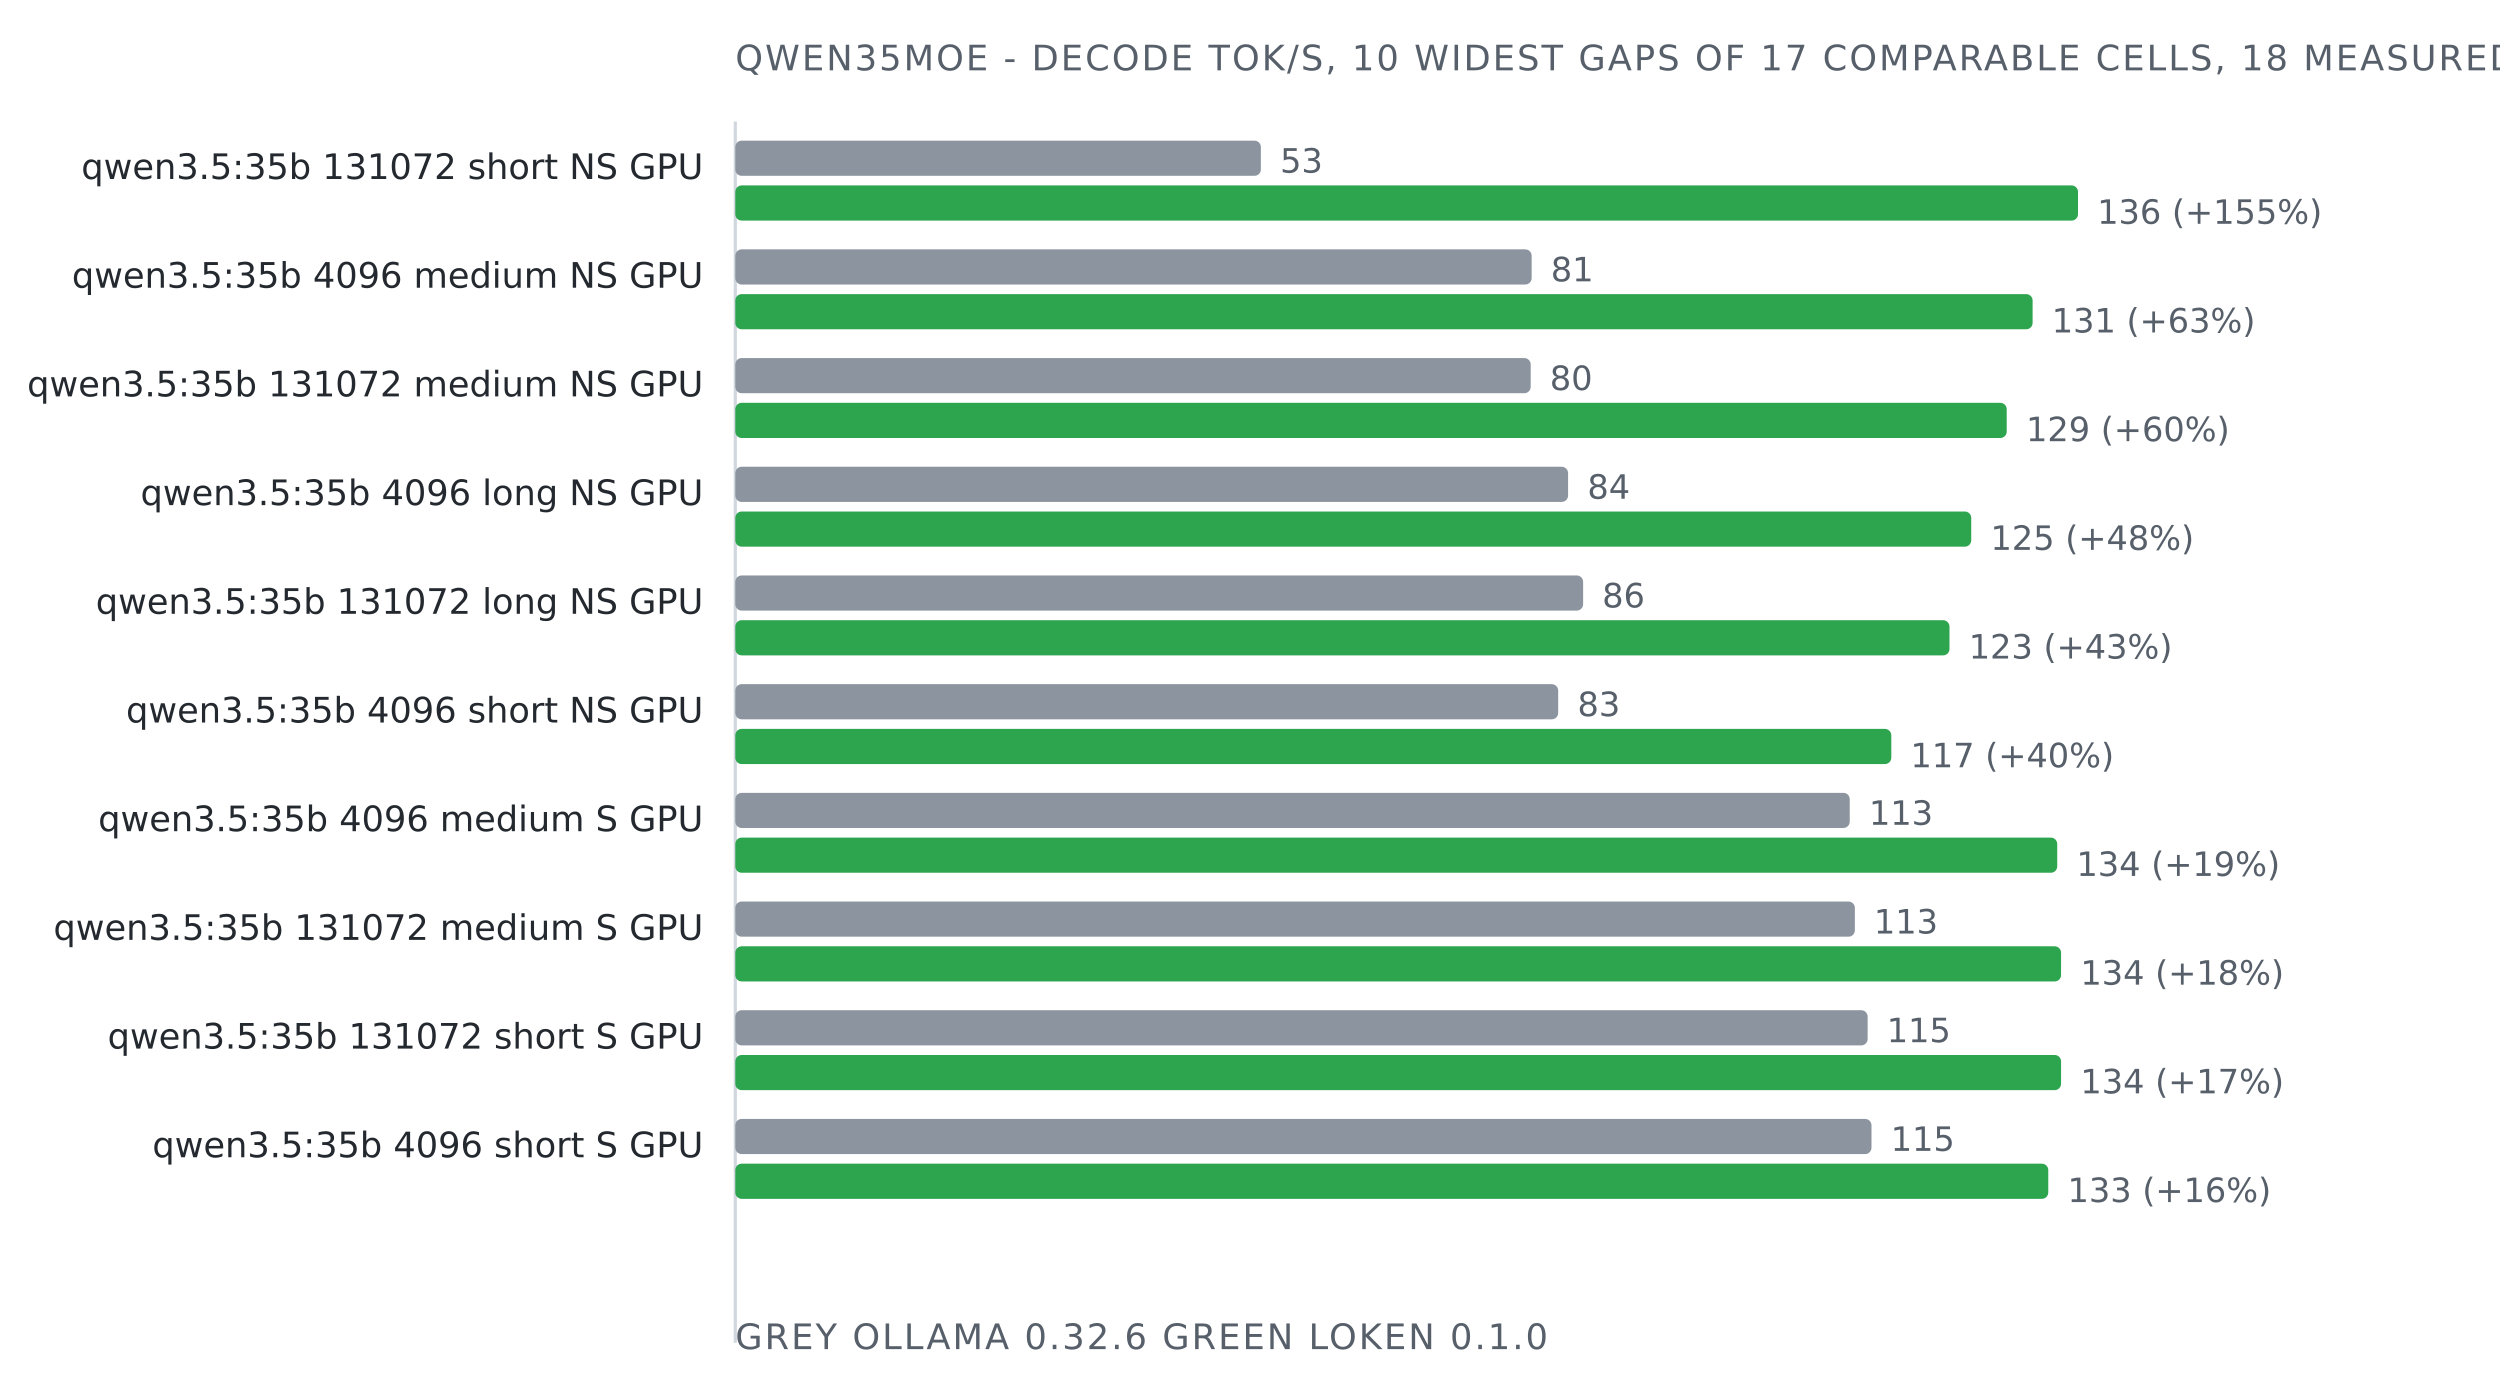
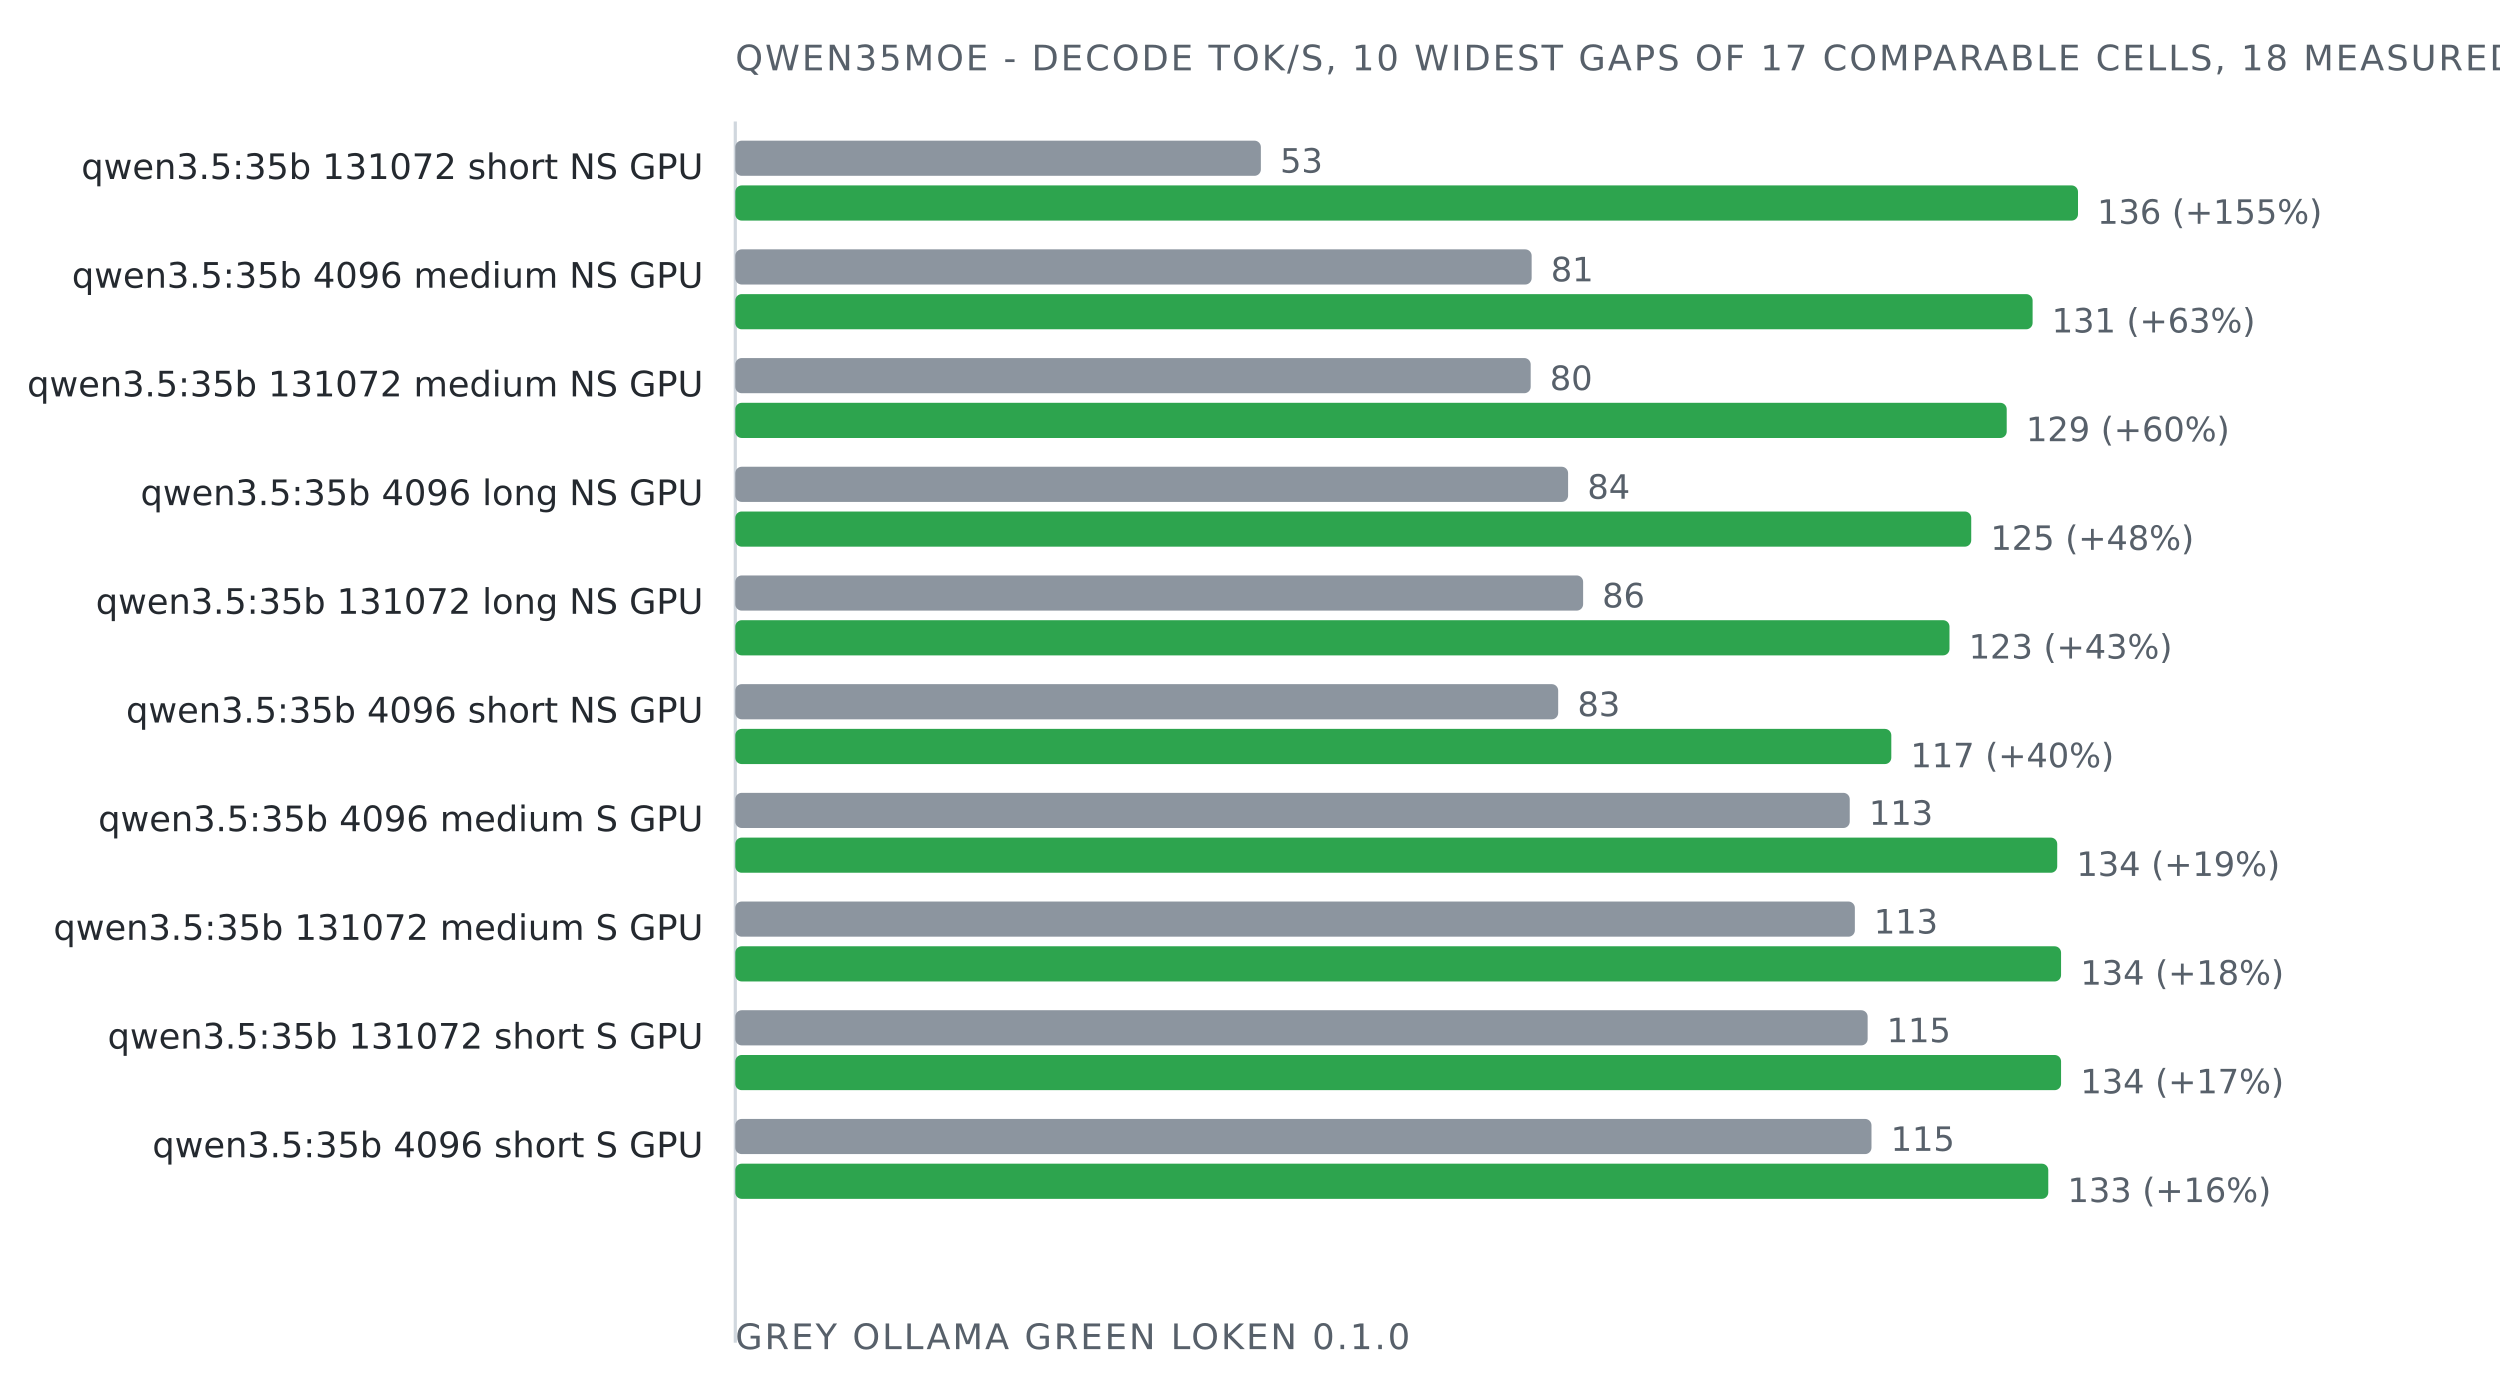
<svg xmlns="http://www.w3.org/2000/svg" width="782" height="436" viewBox="0 0 782 436" font-family="DejaVu Sans, Liberation Sans, Helvetica, Arial, sans-serif">
  <style>.t{fill:#57606a;font-size:10.5px}.m{fill:#24292f;font-size:11px}.h{fill:#57606a;font-size:11px;letter-spacing:.06em}.o{fill:#8c959f}.l{fill:#2da44e}.ax{stroke:#d0d7de;stroke-width:1}@media (prefers-color-scheme:dark){.t,.h{fill:#8b949e}.m{fill:#e6edf3}.o{fill:#6e7681}.l{fill:#3fb950}.ax{stroke:#30363d}}</style>
  <text class="h" x="230" y="22">QWEN35MOE - DECODE TOK/S, 10 WIDEST GAPS OF 17 COMPARABLE CELLS, 18 MEASURED</text>
  <line class="ax" x1="230" y1="38" x2="230" y2="420" />
  <text class="m" x="220" y="56" text-anchor="end">qwen3.5:35b 131072 short NS GPU</text>
  <rect class="o" x="230" y="44" width="164.4" height="11" rx="2" />
  <rect class="l" x="230" y="58" width="420.0" height="11" rx="2" />
  <text class="t" x="400.415" y="54">53</text>
  <text class="t" x="656.0" y="70">136  (+155%)</text>
  <text class="m" x="220" y="90" text-anchor="end">qwen3.5:35b 4096 medium NS GPU</text>
  <rect class="o" x="230" y="78" width="249.1" height="11" rx="2" />
  <rect class="l" x="230" y="92" width="405.8" height="11" rx="2" />
  <text class="t" x="485.095" y="88">81</text>
  <text class="t" x="641.784" y="104">131  (+63%)</text>
  <text class="m" x="220" y="124" text-anchor="end">qwen3.5:35b 131072 medium NS GPU</text>
  <rect class="o" x="230" y="112" width="248.8" height="11" rx="2" />
  <rect class="l" x="230" y="126" width="397.7" height="11" rx="2" />
  <text class="t" x="484.786" y="122">80</text>
  <text class="t" x="633.748" y="138">129  (+60%)</text>
  <text class="m" x="220" y="158" text-anchor="end">qwen3.5:35b 4096 long NS GPU</text>
  <rect class="o" x="230" y="146" width="260.5" height="11" rx="2" />
  <rect class="l" x="230" y="160" width="386.6" height="11" rx="2" />
  <text class="t" x="496.53" y="156">84</text>
  <text class="t" x="622.623" y="172">125  (+48%)</text>
  <text class="m" x="220" y="192" text-anchor="end">qwen3.5:35b 131072 long NS GPU</text>
  <rect class="o" x="230" y="180" width="265.2" height="11" rx="2" />
  <rect class="l" x="230" y="194" width="379.8" height="11" rx="2" />
  <text class="t" x="501.166" y="190">86</text>
  <text class="t" x="615.823" y="206">123  (+43%)</text>
  <text class="m" x="220" y="226" text-anchor="end">qwen3.5:35b 4096 short NS GPU</text>
  <rect class="o" x="230" y="214" width="257.4" height="11" rx="2" />
  <rect class="l" x="230" y="228" width="361.6" height="11" rx="2" />
  <text class="t" x="493.439" y="224">83</text>
  <text class="t" x="597.589" y="240">117  (+40%)</text>
  <text class="m" x="220" y="260" text-anchor="end">qwen3.5:35b 4096 medium S GPU</text>
  <rect class="o" x="230" y="248" width="348.6" height="11" rx="2" />
  <rect class="l" x="230" y="262" width="413.5" height="11" rx="2" />
  <text class="t" x="584.609" y="258">113</text>
  <text class="t" x="649.51" y="274">134  (+19%)</text>
  <text class="m" x="220" y="294" text-anchor="end">qwen3.5:35b 131072 medium S GPU</text>
  <rect class="o" x="230" y="282" width="350.2" height="11" rx="2" />
  <rect class="l" x="230" y="296" width="414.7" height="11" rx="2" />
  <text class="t" x="586.155" y="292">113</text>
  <text class="t" x="650.746" y="308">134  (+18%)</text>
  <text class="m" x="220" y="328" text-anchor="end">qwen3.5:35b 131072 short S GPU</text>
  <rect class="o" x="230" y="316" width="354.2" height="11" rx="2" />
  <rect class="l" x="230" y="330" width="414.7" height="11" rx="2" />
  <text class="t" x="590.172" y="326">115</text>
  <text class="t" x="650.746" y="342">134  (+17%)</text>
  <text class="m" x="220" y="362" text-anchor="end">qwen3.5:35b 4096 short S GPU</text>
  <rect class="o" x="230" y="350" width="355.4" height="11" rx="2" />
  <rect class="l" x="230" y="364" width="410.7" height="11" rx="2" />
  <text class="t" x="591.408" y="360">115</text>
  <text class="t" x="646.728" y="376">133  (+16%)</text>
-   <text class="h" x="230" y="422">GREY OLLAMA 0.32.6   GREEN LOKEN 0.1.0</text>
+   <text class="h" x="230" y="422">GREY OLLAMA   GREEN LOKEN 0.1.0</text>
</svg>
